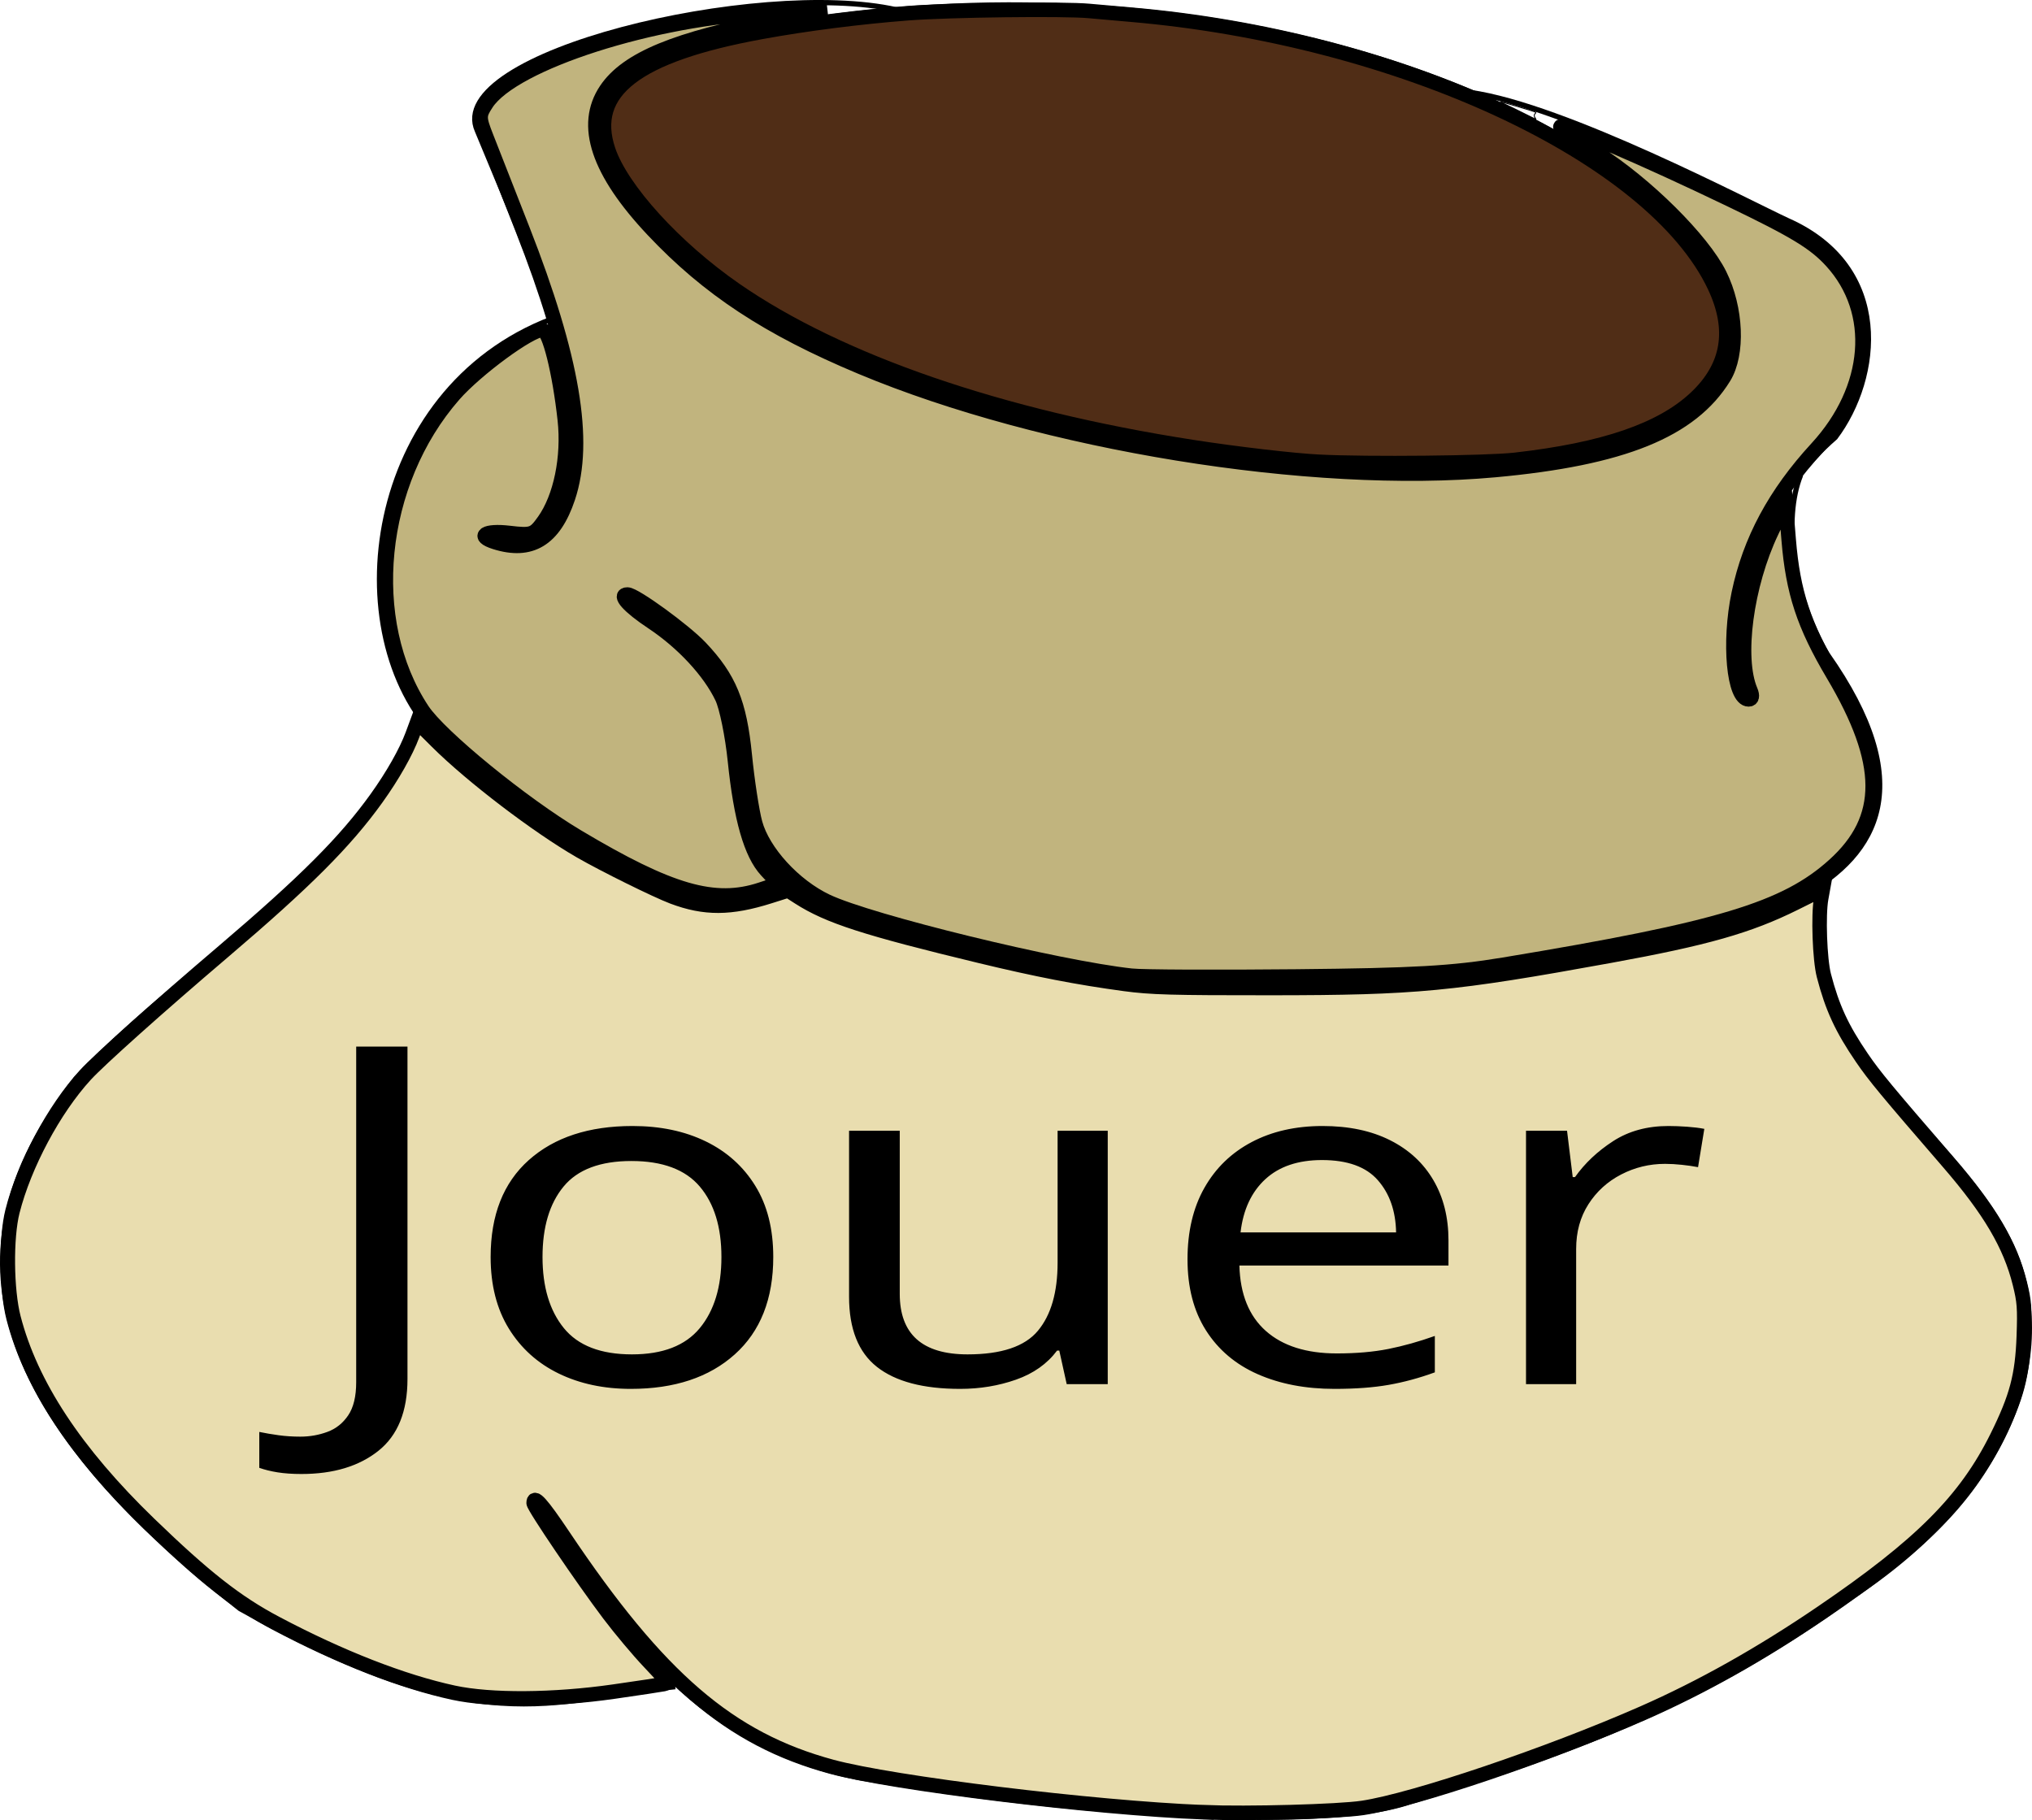
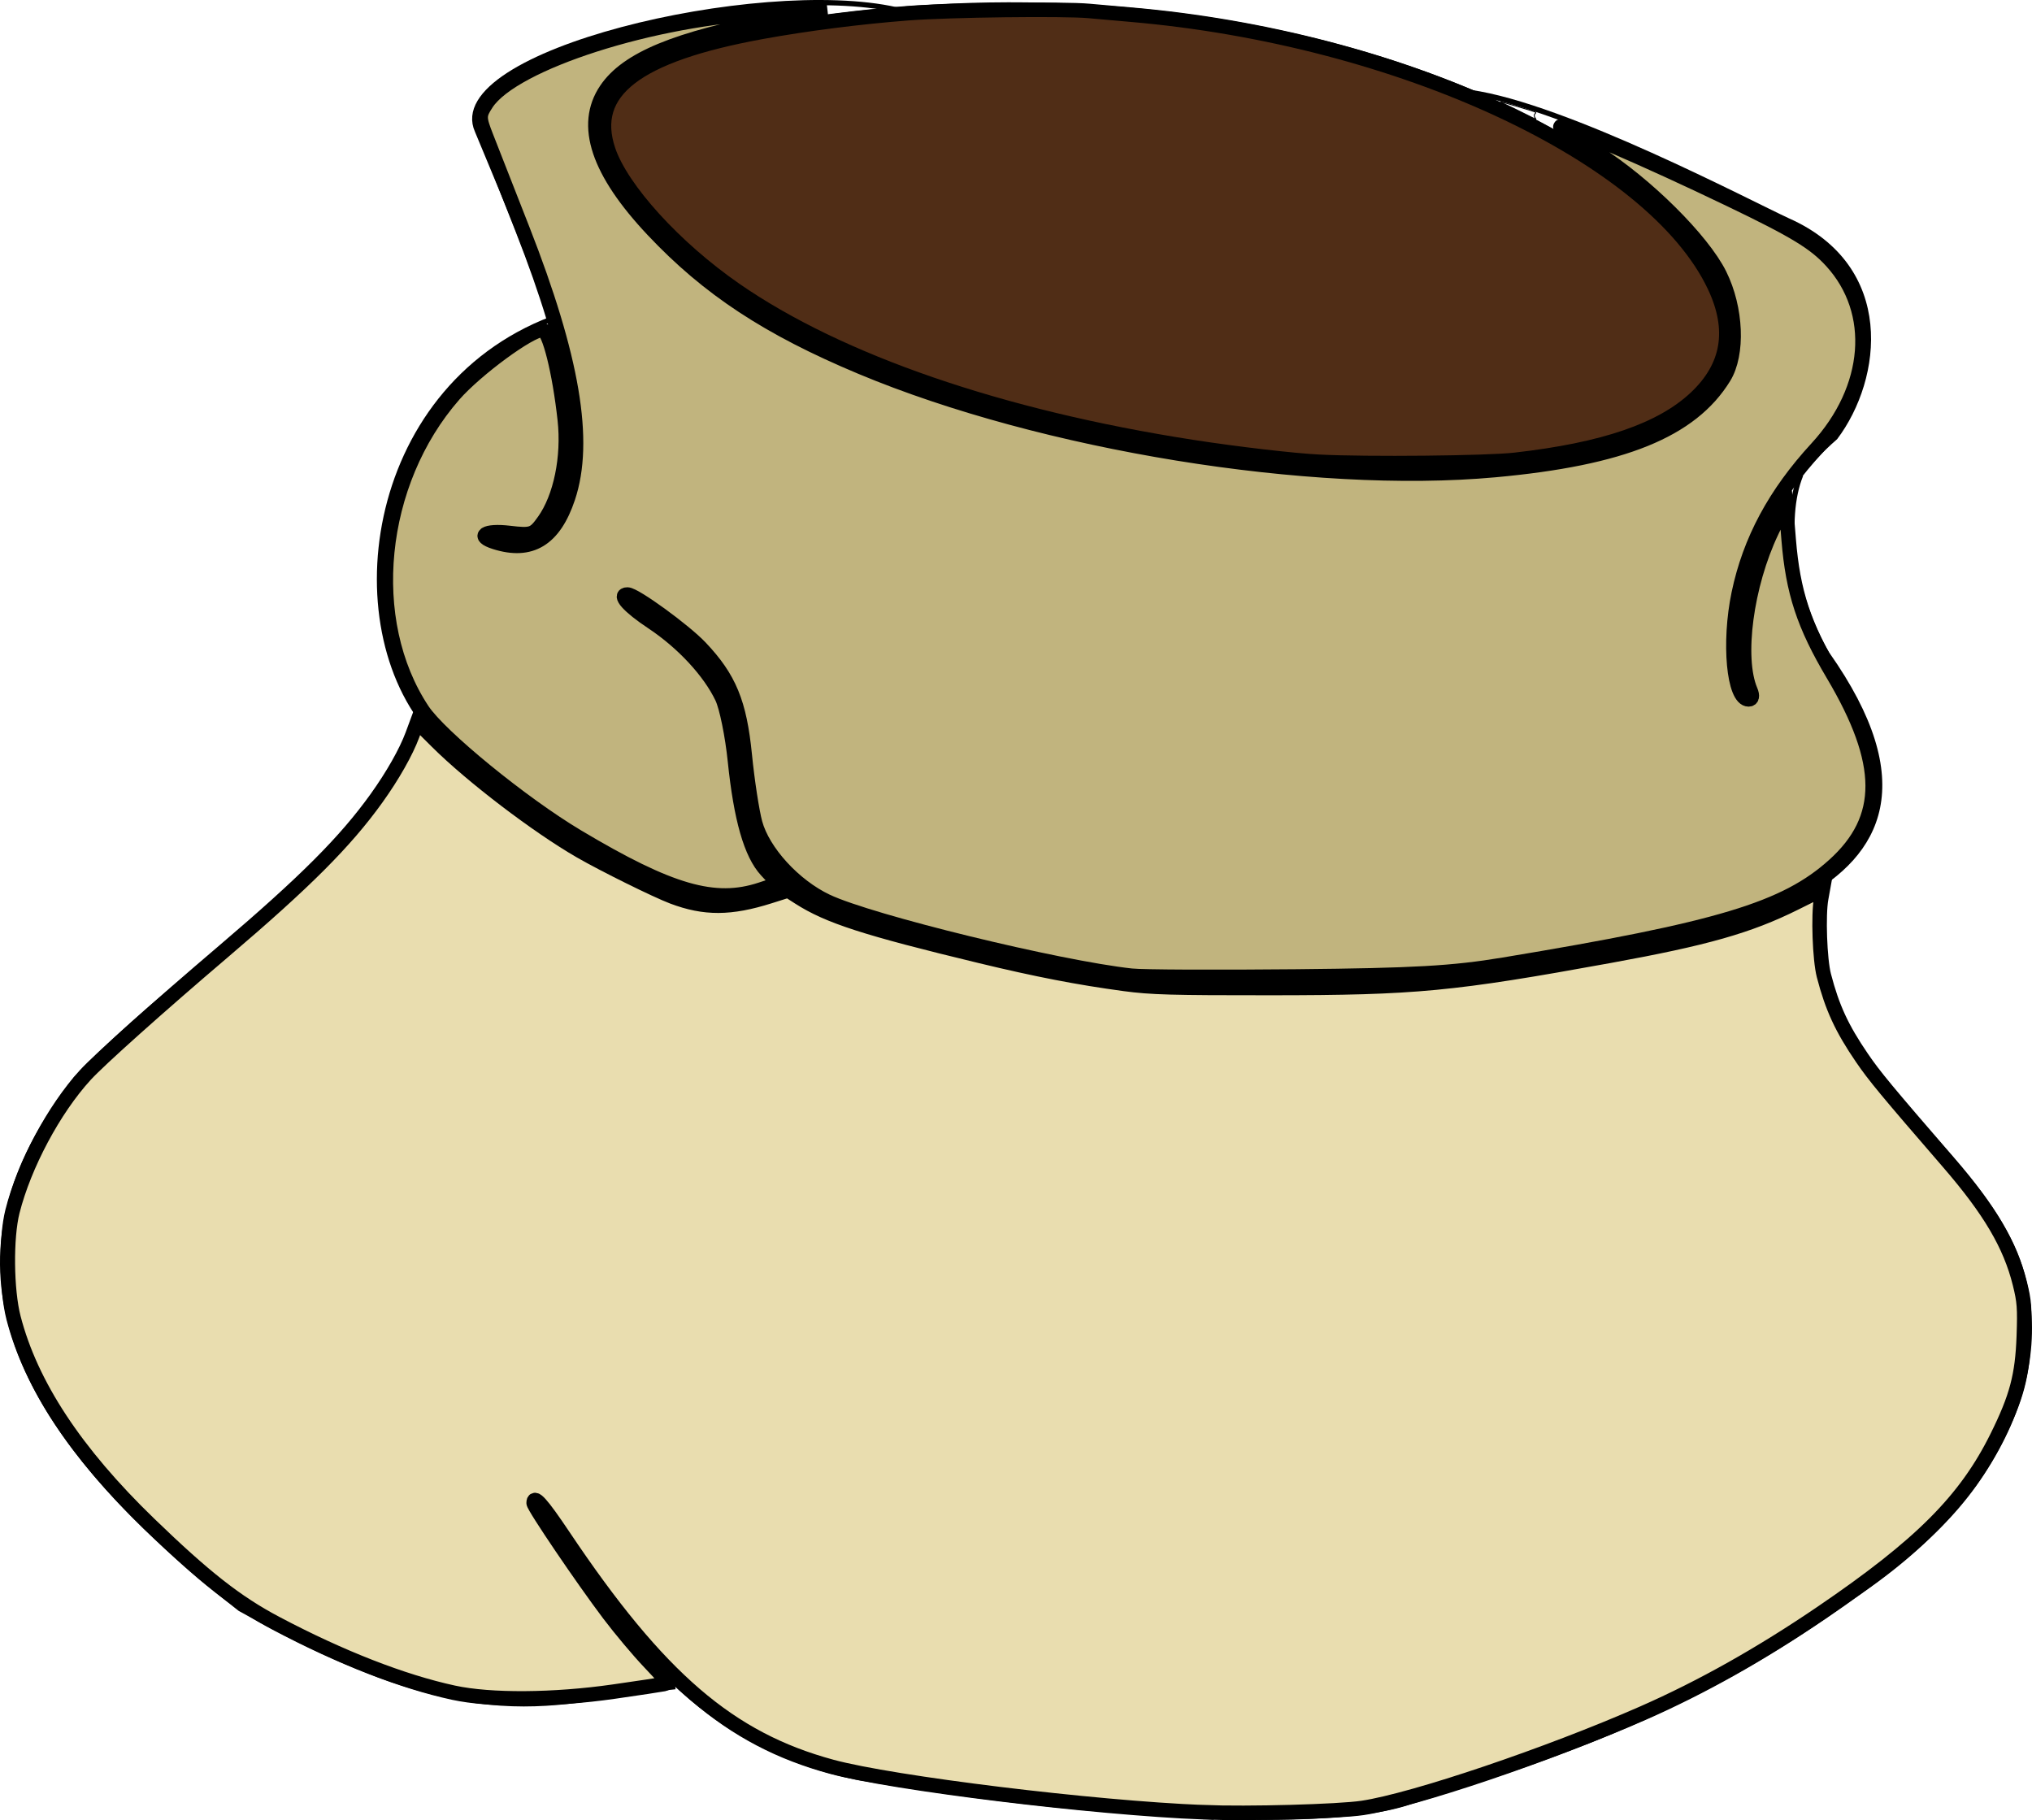
<svg xmlns="http://www.w3.org/2000/svg" preserveAspectRatio="xMinYMin meet" viewBox="0 0 700 626.872" width="100%" height="100%" id="svg3046" version="1.1">
  <defs id="defs3048" />
  <g id="layer1" style="display:inline" transform="translate(-20.38571,-274.0589)">
    <path style="fill:none;stroke:#000000;stroke-width:1.798px;stroke-linecap:butt;stroke-linejoin:miter;stroke-opacity:1" d="m 329.186,277.437 c -47.622,-10.681 -156.276,15.003 -144.351,41.671 14.696,35.61 33.481,77.153 32.825,110.204 -1.381,20.703 -11.947,39.812 -29.046,27.895" id="path2995" />
    <path style="fill:none;stroke:#000000;stroke-width:1.798px;stroke-linecap:butt;stroke-linejoin:miter;stroke-opacity:1" d="m 210.446,383.95 c -64.622,24.703 -74.323,108.847 -39.462,144.373 20.707,17.756 35.895,32.158 71.278,48.819 20.553,10.452 29.651,9.671 49.661,1.932" id="path2997" />
    <path style="fill:none;stroke:#000000;stroke-width:1.798px;stroke-linecap:butt;stroke-linejoin:miter;stroke-opacity:1" d="m 236.048,480.232 c 17.372,9.29 40.082,28.195 38.675,50.062 2.358,29.947 3.58,46.993 39.119,60.264 39.161,10.733 78.121,21.133 111.74,22.631 58.478,2.171 89.714,-0.854 125.885,-7.072 45.387,-8.659 160.819,-18.152 98.303,-106.79 -11.851,-19.914 -15.197,-46.569 -9.086,-61.625" id="path2999" />
    <path style="fill:none;stroke:#000000;stroke-width:1.798px;stroke-linecap:butt;stroke-linejoin:miter;stroke-opacity:1" d="m 462.357,433.555 c -48.304,-4.873 -152.119,-22.11 -207.649,-72.722 -35.798,-33.714 -42.99,-60.858 13.872,-74.379 293.551,-62.926 506.435,173.212 193.777,147.101 z" id="path3001" />
    <path style="fill:none;stroke:#000000;stroke-width:1.798px;stroke-linecap:butt;stroke-linejoin:miter;stroke-opacity:1" d="M 163.912,519.836 C 148.361,568.872 86.177,603.918 46.514,645.72 8.571,694.525 3.257,750.232 103.091,828.182 c 82.855,46.517 106.685,31.253 149.93,26.874" id="path3003" />
    <path style="fill:none;stroke:#000000;stroke-width:1.798px;stroke-linecap:butt;stroke-linejoin:miter;stroke-opacity:1" d="m 204.931,791.407 c 27.138,40.423 52.169,82.778 110.326,94.767 63.296,11.258 158.304,19.894 190.948,8.487 73.873,-22.274 111.679,-41.547 152.516,-70.822 58.116,-38.562 70.9,-88.282 53.682,-122.513 -20.745,-41.49 -75.613,-65.918 -62.235,-124.47" id="path3005" />
    <path style="fill:none;stroke:#000000;stroke-width:1.798px;stroke-linecap:butt;stroke-linejoin:miter;stroke-opacity:1" d="m 526.891,305.903 c 32.612,4.562 96.46,38.244 109.442,44.201 36.259,16.12 31.561,54.247 16.266,74.611 -40.598,35.281 -35.503,88.031 -29.703,88.756 l 1.414,0" id="path3027" />
    <path style="color:#000000;fill:none;stroke:#000000;stroke-width:0.321;stroke-linecap:butt;stroke-linejoin:miter;stroke-miterlimit:4;stroke-opacity:1;stroke-dasharray:none;stroke-dashoffset:0;marker:none;visibility:visible;display:inline;overflow:visible;enable-background:accumulate" d="m 545.242,313.082 c -2.21,-1.116 -4.957,-2.455 -6.105,-2.977 -1.148,-0.522 -2.061,-0.975 -2.029,-1.008 0.136,-0.136 11.385,3.17 12.117,3.561 0.327,0.175 0.326,0.192 -0.031,0.572 -0.403,0.429 -0.358,1.036 0.119,1.587 0.149,0.172 0.198,0.308 0.109,0.303 -0.089,-0.005 -1.97,-0.922 -4.179,-2.038 z" id="path4540" />
    <path style="color:#000000;fill:none;stroke:#000000;stroke-width:0.057;stroke-linecap:butt;stroke-linejoin:miter;stroke-miterlimit:4;stroke-opacity:1;stroke-dasharray:none;stroke-dashoffset:0;marker:none;visibility:visible;display:inline;overflow:visible;enable-background:accumulate" d="m 501.582,434.628 c -2.618,-0.036 -7.3,-0.15 -10.165,-0.248 -1.553,-0.053 -5.266,-0.2 -5.461,-0.215 -0.321,-0.026 1.198,-0.017 4.372,0.026 11.012,0.148 24.034,0.2 29.2,0.117 2.655,-0.043 5.979,-0.118 7.182,-0.164 1.143,-0.043 1.524,-0.033 0.663,0.018 -1.57,0.093 -5.408,0.252 -7.939,0.329 -3.762,0.114 -5.154,0.132 -11.096,0.139 -3.333,0.004 -6.373,0.003 -6.755,-0.002 l 0,0 z" id="path4546" />
    <path style="color:#000000;fill:#502d16;fill-opacity:1;stroke:#000000;stroke-width:5;stroke-linecap:butt;stroke-linejoin:miter;stroke-miterlimit:4;stroke-opacity:1;stroke-dasharray:none;stroke-dashoffset:0;marker:none;visibility:visible;display:inline;overflow:visible;enable-background:accumulate" d="m 454.425,159.076 c -8.92,-0.445 -28.403,-2.716 -43.782,-5.102 C 344.705,143.743 289.057,124.583 253.265,99.789 232.434,85.358 214.081,65.187 209.553,51.745 c -6.819,-20.243 9.517,-32.856 52.784,-40.755 15.391,-2.81 33.77,-5.156 50.487,-6.444 14.21,-1.095 53.85,-1.582 62.399,-0.767 2.343,0.223 8.697,0.785 14.121,1.249 92.669,7.919 180.119,48.586 201.319,93.621 7.035,14.944 4.9,27.644 -6.445,38.346 -11.777,11.11 -31.72,17.959 -62.344,21.412 -9.734,1.098 -50.718,1.503 -67.448,0.668 z" id="path5514" transform="translate(20.38571,274.0589)" />
    <path style="color:#000000;fill:#c1b47e;fill-opacity:1;stroke:#000000;stroke-width:5;stroke-linecap:butt;stroke-linejoin:miter;stroke-miterlimit:4;stroke-opacity:1;stroke-dasharray:none;stroke-dashoffset:0;marker:none;visibility:visible;display:inline;overflow:visible;enable-background:accumulate" d="m 389.802,336.108 c -25.278,-2.74 -89.985,-18.542 -104.988,-25.64 -11.274,-5.334 -21.996,-17.049 -24.68,-26.967 -1.09,-4.03 -2.702,-14.562 -3.581,-23.403 -1.788,-17.985 -5.301,-26.512 -15.25,-37.024 -5.571,-5.886 -22.617,-18.281 -25.141,-18.281 -3.31,0 0.396,4.145 8.539,9.549 10.536,6.993 19.809,16.997 24.06,25.956 1.541,3.247 3.533,13.034 4.427,21.749 2.051,19.988 5.52,32.075 10.858,37.835 l 4.179,4.509 -6.136,2.025 c -15.909,5.25 -31.26,0.818 -63.221,-18.254 -19.021,-11.35 -47.336,-34.475 -53.361,-43.579 -20.334,-30.727 -15.576,-78.378 10.843,-108.579 7.688,-8.788 26.197,-22.374 30.482,-22.374 2.321,0 5.929,14.439 7.738,30.961 1.415,12.927 -1.434,26.765 -7.17,34.82 -3.435,4.824 -4.211,5.093 -12.007,4.17 -8.285,-0.981 -11.467,1.065 -4.898,3.15 12.36,3.923 20.395,-0.957 25.185,-15.296 6.5,-19.456 1.611,-48.33 -15.634,-92.341 -5.346,-13.642 -10.981,-28.018 -12.522,-31.945 -2.601,-6.628 -2.596,-7.457 0.073,-11.53 9.159,-13.979 57.83,-29.571 97.503,-31.236 L 284.88,3.552 266.956,6.912 C 233.037,13.271 215.961,20.323 208.82,30.92 c -8.194,12.159 -2.841,28.224 16.105,48.333 19.028,20.198 39.696,33.802 71.707,47.203 62.612,26.21 155.142,41.236 218.35,35.459 43.92,-4.014 67.559,-13.587 78.887,-31.944 4.972,-8.057 4.328,-23.707 -1.454,-35.353 -5.961,-12.006 -25.415,-31.299 -42.426,-42.076 -7.209,-4.567 -12.817,-8.592 -12.464,-8.946 1.053,-1.053 28.929,10.938 58.522,25.172 22.34,10.745 29.07,14.834 34.882,21.192 15.953,17.451 13.872,43.892 -5.075,64.464 -14.398,15.634 -23.047,31.73 -26.878,50.022 -3.543,16.915 -1.724,36.466 3.393,36.466 1.196,0 1.452,-1.161 0.663,-3.01 -4.834,-11.34 -1.507,-36.352 7.295,-54.846 l 4.8,-10.085 1.052,12.932 c 1.47,18.064 5.226,29.473 15.279,46.409 18.107,30.503 18.206,49.623 0.339,65.731 -16.761,15.112 -39.572,21.978 -113.852,34.27 -17.525,2.9 -30.723,3.649 -71.381,4.049 -27.434,0.27 -52.977,0.156 -56.761,-0.254 l 0,0 z" id="path6024" transform="translate(20.38571,274.0589)" />
    <path style="color:#000000;fill:#e9ddaf;fill-opacity:1;stroke:#000000;stroke-width:5;stroke-linecap:butt;stroke-linejoin:miter;stroke-miterlimit:4;stroke-opacity:1;stroke-dasharray:none;stroke-dashoffset:0;marker:none;visibility:visible;display:inline;overflow:visible;enable-background:accumulate" d="m 414.58,624.254 c -37.904,-1.505 -106.966,-9.954 -128.068,-15.667 -35.26,-9.546 -59.523,-30.416 -92.42,-79.494 -7.546,-11.258 -10.255,-14.262 -10.255,-11.374 0,1.37 16.895,26.294 25.973,38.315 3.904,5.17 10.157,12.614 13.895,16.542 6.224,6.541 6.642,7.175 4.961,7.527 -1.01,0.212 -8.758,1.379 -17.219,2.594 -20.735,2.978 -42.492,3.123 -55.221,0.369 C 138.619,579.257 117.32,570.935 95.089,559.18 81.441,551.963 70.496,543.378 51.372,524.888 25.999,500.356 10.641,477.033 4.665,453.955 2.192,444.407 2.01,426.281 4.295,417.272 8.36,401.254 18.57,382.136 29.375,370.314 c 4.812,-5.265 25.16,-23.462 47.605,-42.572 28.191,-24.003 41.969,-37.791 52.702,-52.742 5.577,-7.768 10.206,-15.931 12.41,-21.885 l 1.633,-4.412 6.842,6.805 c 11.973,11.908 34.516,29.097 49.441,37.699 8.119,4.679 26.082,13.559 31.75,15.695 11,4.146 19.87,4.106 33.346,-0.151 l 6.396,-2.021 3.722,2.389 c 10.172,6.528 22.824,10.616 62.442,20.176 19.654,4.743 33.667,7.456 49.699,9.623 9.153,1.237 16.247,1.436 50.487,1.414 49.91,-0.031 62.353,-1.215 116.752,-11.11 33.046,-6.011 47.804,-10.206 63.688,-18.105 l 9.651,-4.799 -0.579,3.214 c -1.025,5.691 -0.48,21.01 0.942,26.486 2.885,11.107 6.173,18.22 13.136,28.411 4.267,6.246 8.323,11.143 29.767,35.94 14.255,16.484 21.281,28.399 24.604,41.726 1.541,6.178 1.714,8.478 1.372,18.144 -0.484,13.65 -2.452,21.057 -9.226,34.735 -10.799,21.803 -26.241,37.279 -60.384,60.514 -20.937,14.249 -41.315,25.706 -61.532,34.594 -32.658,14.358 -78.887,29.992 -96.636,32.679 -8.241,1.248 -39.524,2.098 -54.826,1.49 l 0,0 z" id="path6028" transform="translate(20.38571,274.0589)" />
    <text xml:space="preserve" style="font-size:178.802px;font-style:normal;font-weight:normal;line-height:125%;letter-spacing:0px;word-spacing:0px;fill:#000000;fill-opacity:1;stroke:none;font-family:Sans" x="113.887" y="824.294" id="text2995" transform="scale(1.097816,0.9108999)">
-       <tspan id="tspan2997" x="113.887" y="824.294">Jouer</tspan>
+       <tspan id="tspan2997" x="113.887" y="824.294" />
    </text>
  </g>
</svg>
